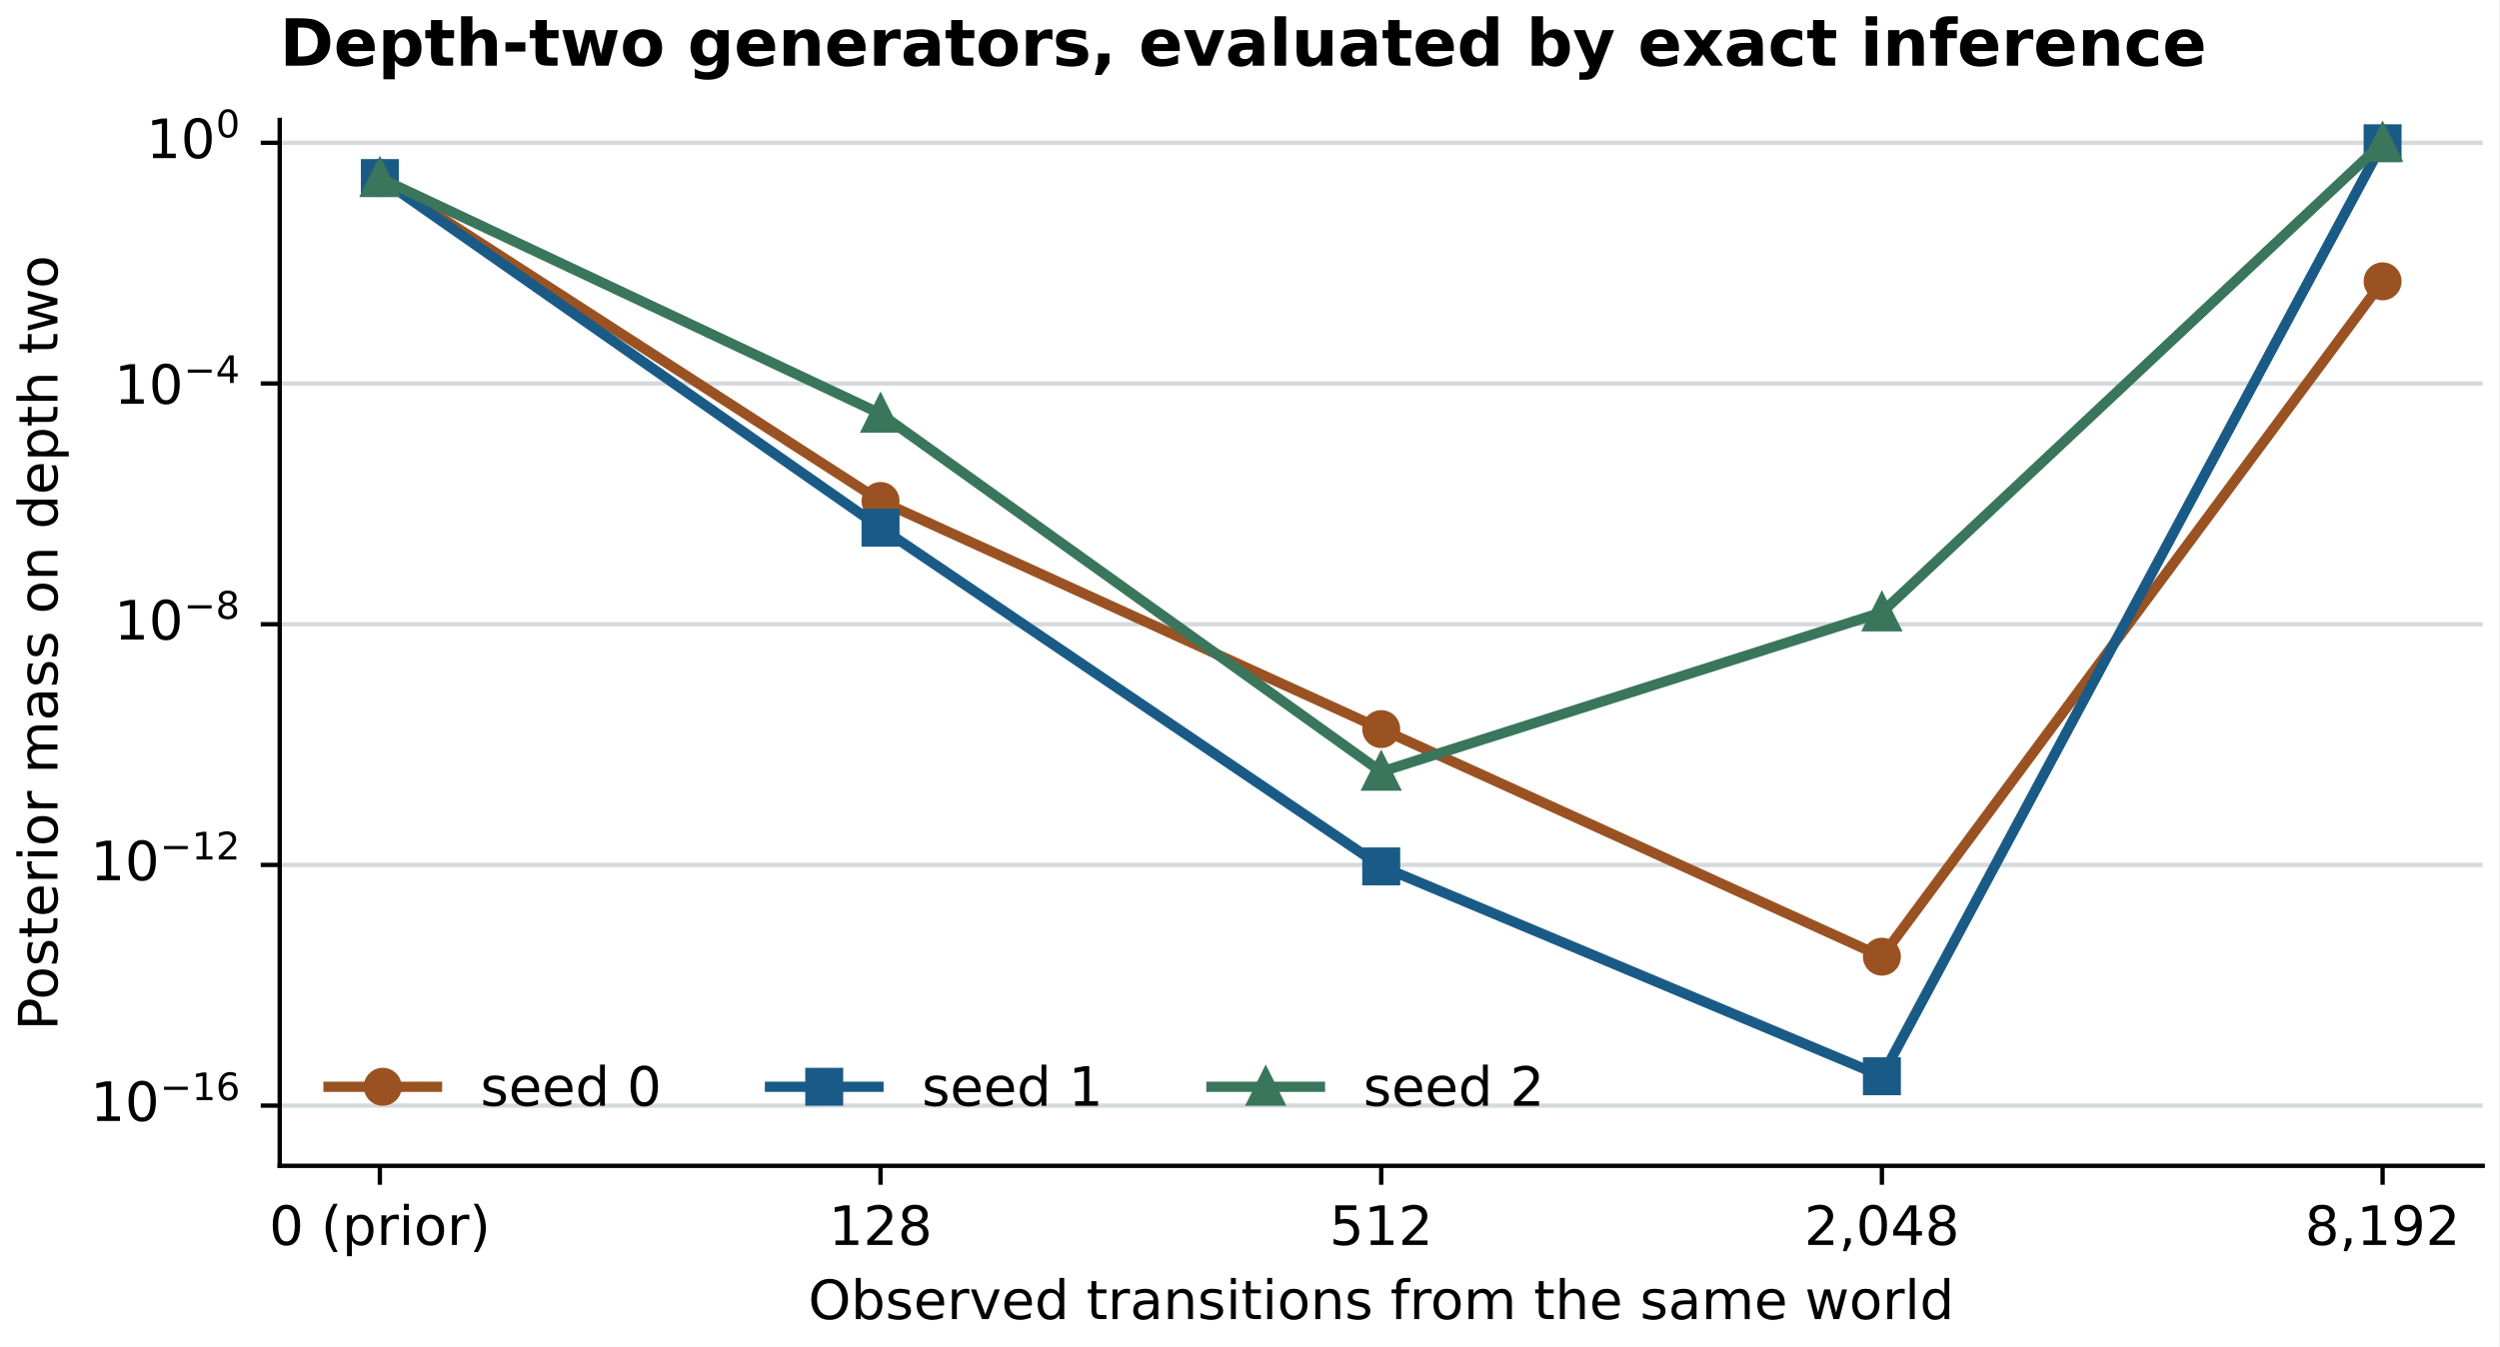
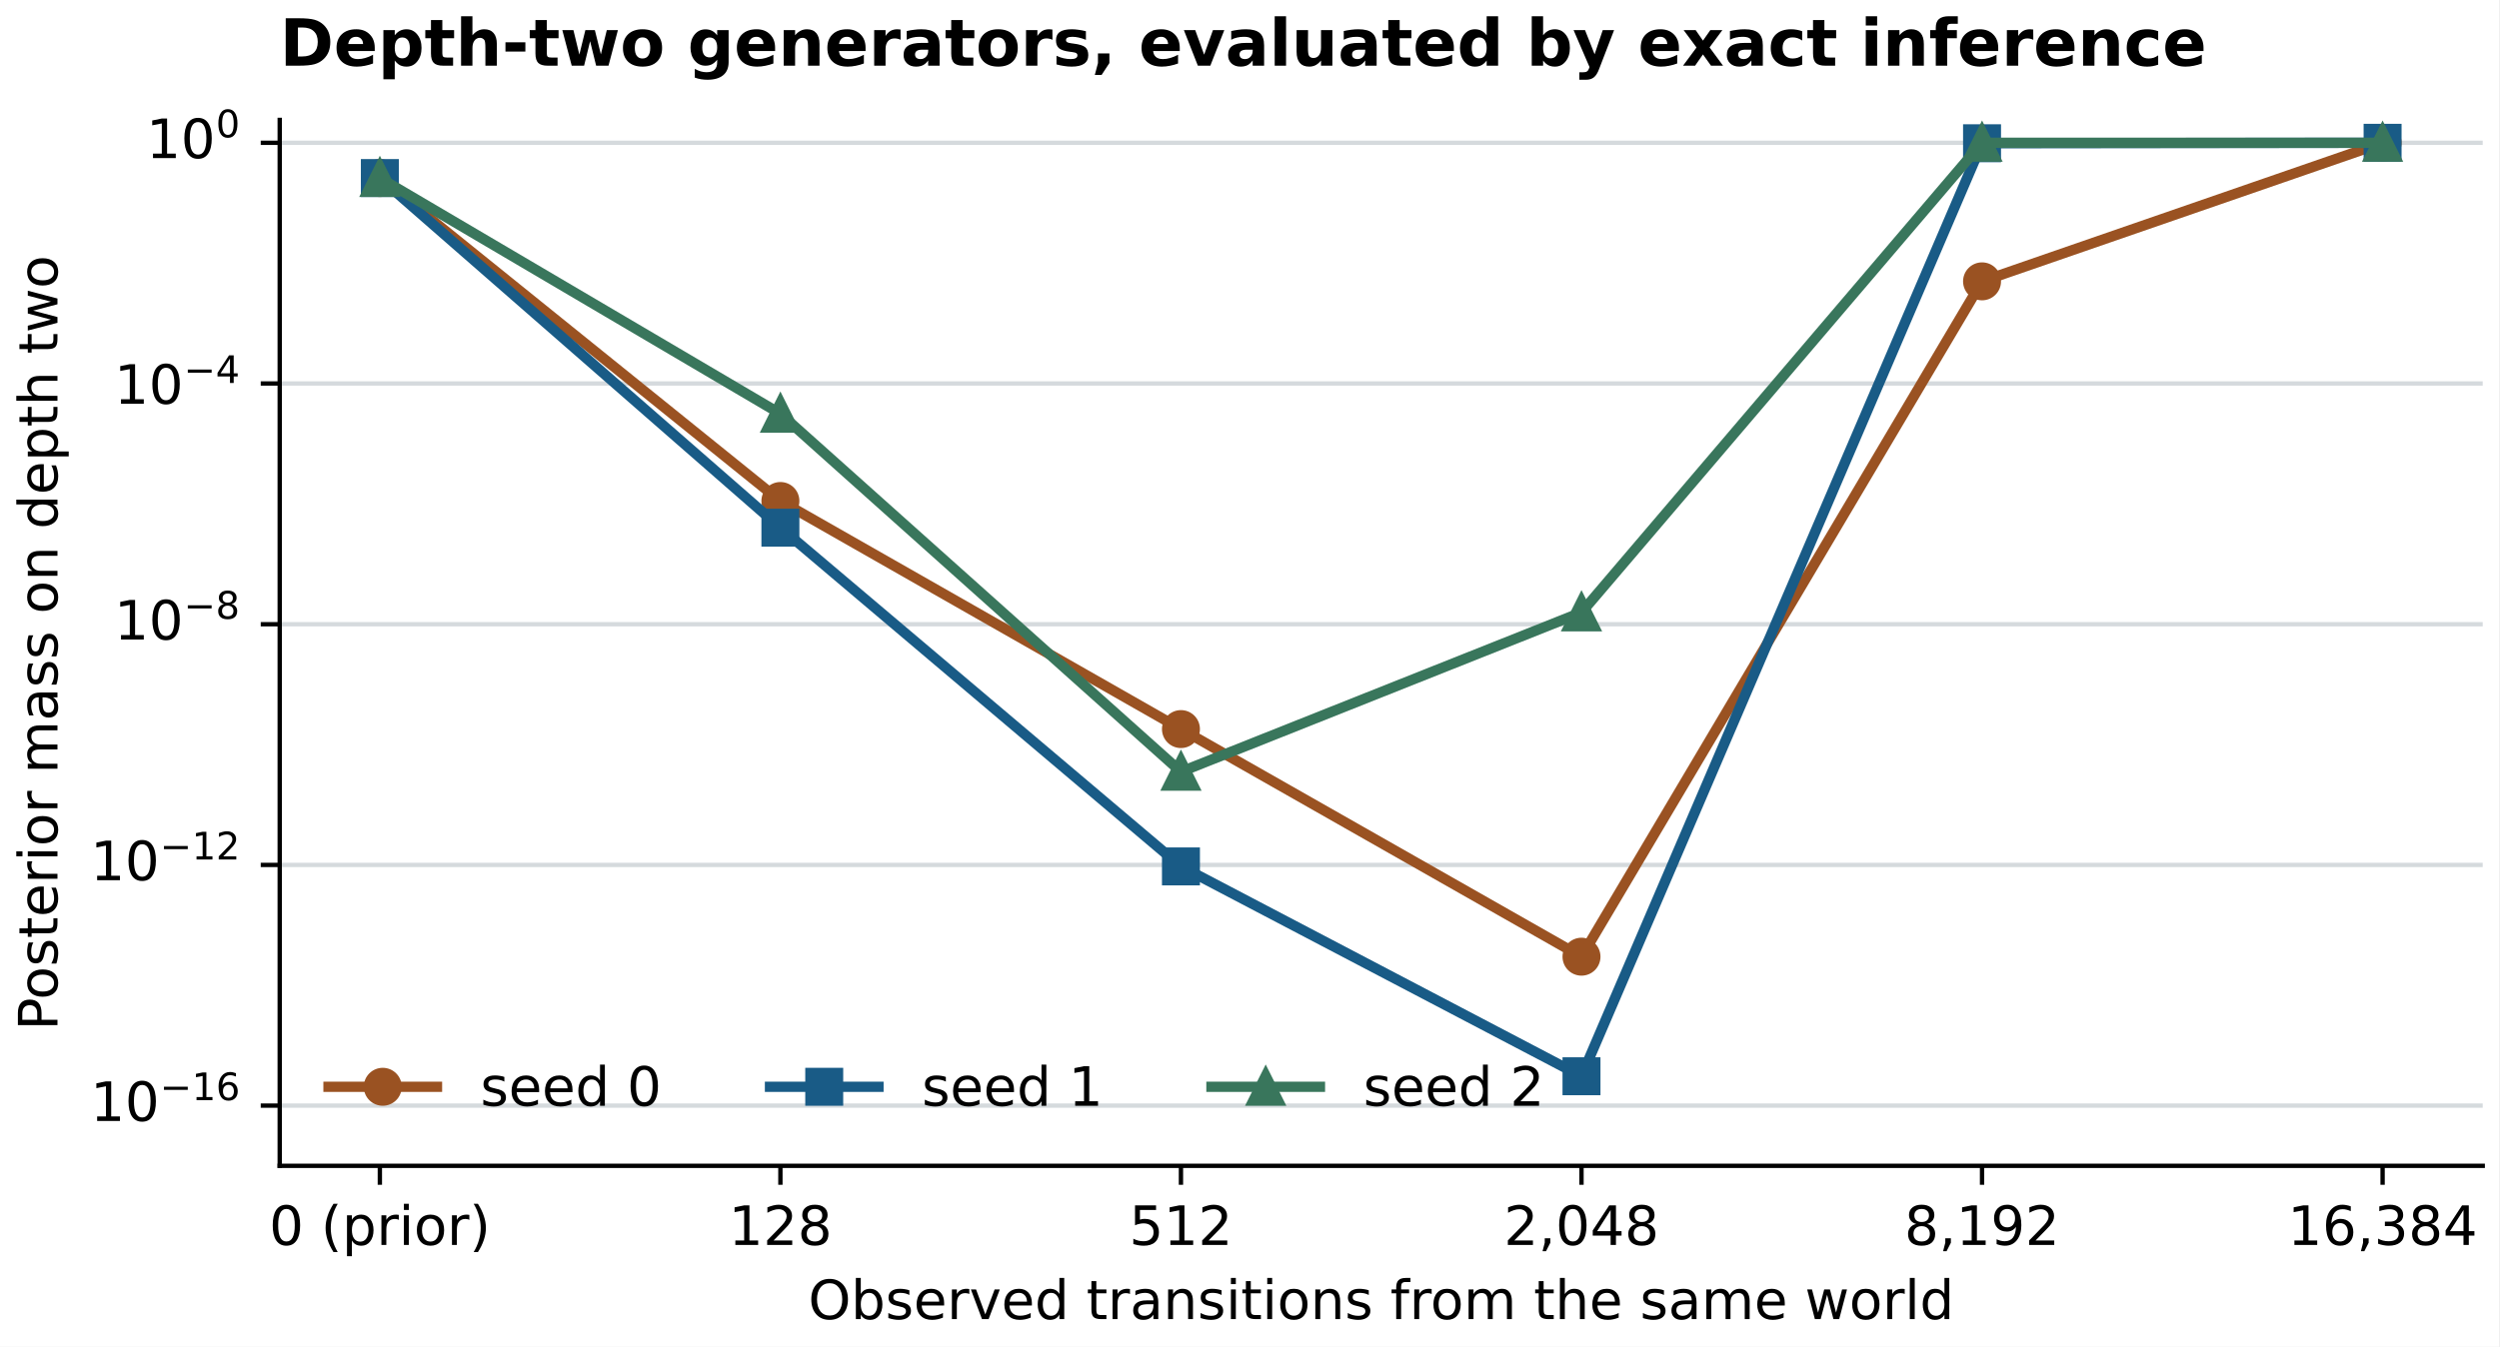
<svg xmlns="http://www.w3.org/2000/svg" xmlns:xlink="http://www.w3.org/1999/xlink" width="460.8pt" height="248.4pt" viewBox="0 0 460.8 248.4" version="1.1">
  <defs>
    <style type="text/css">*{stroke-linejoin: round; stroke-linecap: butt}</style>
  </defs>
  <g id="figure_1">
    <g id="patch_1">
      <path d="M 0 248.4 L 460.8 248.4 L 460.8 0 L 0 0 z " style="fill: #ffffff" />
    </g>
    <g id="axes_1">
      <g id="patch_2">
        <path d="M 51.578 215.044 L 457.8 215.044 L 457.8 22.118 L 51.578 22.118 z " style="fill: #ffffff" />
      </g>
      <g id="matplotlib.axis_1">
        <g id="xtick_1">
          <g id="line2d_1">
            <defs>
              <path id="m254487db24" d="M 0 0 L 0 3.5 " style="stroke: #000000; stroke-width: 0.8" />
            </defs>
            <g>
              <use xlink:href="#m254487db24" x="70.043" y="215.044" style="stroke: #000000; stroke-width: 0.8" />
            </g>
          </g>
          <g id="text_1">
            <text style="font-size: 10px; font-family: 'DejaVu Sans', 'Bitstream Vera Sans', 'Computer Modern Sans Serif', 'Lucida Grande', 'Verdana', 'Geneva', 'Lucid', 'Arial', 'Helvetica', 'Avant Garde', sans-serif; text-anchor: middle" x="70.043" y="229.642" transform="rotate(-0 70.04297 229.6419)">0 (prior)</text>
          </g>
        </g>
        <g id="xtick_2">
          <g id="line2d_2">
            <g>
-               <use xlink:href="#m254487db24" x="162.366" y="215.044" style="stroke: #000000; stroke-width: 0.8" />
+               <use xlink:href="#m254487db24" x="143.901" y="215.044" style="stroke: #000000; stroke-width: 0.8" />
            </g>
          </g>
          <g id="text_2">
-             <text style="font-size: 10px; font-family: 'DejaVu Sans', 'Bitstream Vera Sans', 'Computer Modern Sans Serif', 'Lucida Grande', 'Verdana', 'Geneva', 'Lucid', 'Arial', 'Helvetica', 'Avant Garde', sans-serif; text-anchor: middle" x="162.366" y="229.642" transform="rotate(-0 162.366 229.6419)">128</text>
+             <text style="font-size: 10px; font-family: 'DejaVu Sans', 'Bitstream Vera Sans', 'Computer Modern Sans Serif', 'Lucida Grande', 'Verdana', 'Geneva', 'Lucid', 'Arial', 'Helvetica', 'Avant Garde', sans-serif; text-anchor: middle" x="143.901" y="229.642" transform="rotate(-0 143.9014 229.6419)">128</text>
          </g>
        </g>
        <g id="xtick_3">
          <g id="line2d_3">
            <g>
-               <use xlink:href="#m254487db24" x="254.689" y="215.044" style="stroke: #000000; stroke-width: 0.8" />
+               <use xlink:href="#m254487db24" x="217.76" y="215.044" style="stroke: #000000; stroke-width: 0.8" />
            </g>
          </g>
          <g id="text_3">
-             <text style="font-size: 10px; font-family: 'DejaVu Sans', 'Bitstream Vera Sans', 'Computer Modern Sans Serif', 'Lucida Grande', 'Verdana', 'Geneva', 'Lucid', 'Arial', 'Helvetica', 'Avant Garde', sans-serif; text-anchor: middle" x="254.689" y="229.642" transform="rotate(-0 254.6891 229.6419)">512</text>
+             <text style="font-size: 10px; font-family: 'DejaVu Sans', 'Bitstream Vera Sans', 'Computer Modern Sans Serif', 'Lucida Grande', 'Verdana', 'Geneva', 'Lucid', 'Arial', 'Helvetica', 'Avant Garde', sans-serif; text-anchor: middle" x="217.76" y="229.642" transform="rotate(-0 217.7598 229.6419)">512</text>
          </g>
        </g>
        <g id="xtick_4">
          <g id="line2d_4">
            <g>
-               <use xlink:href="#m254487db24" x="347.012" y="215.044" style="stroke: #000000; stroke-width: 0.8" />
+               <use xlink:href="#m254487db24" x="291.618" y="215.044" style="stroke: #000000; stroke-width: 0.8" />
            </g>
          </g>
          <g id="text_4">
-             <text style="font-size: 10px; font-family: 'DejaVu Sans', 'Bitstream Vera Sans', 'Computer Modern Sans Serif', 'Lucida Grande', 'Verdana', 'Geneva', 'Lucid', 'Arial', 'Helvetica', 'Avant Garde', sans-serif; text-anchor: middle" x="347.012" y="229.642" transform="rotate(-0 347.0121 229.6419)">2,048</text>
+             <text style="font-size: 10px; font-family: 'DejaVu Sans', 'Bitstream Vera Sans', 'Computer Modern Sans Serif', 'Lucida Grande', 'Verdana', 'Geneva', 'Lucid', 'Arial', 'Helvetica', 'Avant Garde', sans-serif; text-anchor: middle" x="291.618" y="229.642" transform="rotate(-0 291.6183 229.6419)">2,048</text>
          </g>
        </g>
        <g id="xtick_5">
          <g id="line2d_5">
            <g>
+               <use xlink:href="#m254487db24" x="365.477" y="215.044" style="stroke: #000000; stroke-width: 0.8" />
+             </g>
+           </g>
+           <g id="text_5">
+             <text style="font-size: 10px; font-family: 'DejaVu Sans', 'Bitstream Vera Sans', 'Computer Modern Sans Serif', 'Lucida Grande', 'Verdana', 'Geneva', 'Lucid', 'Arial', 'Helvetica', 'Avant Garde', sans-serif; text-anchor: middle" x="365.477" y="229.642" transform="rotate(-0 365.4767 229.6419)">8,192</text>
+           </g>
+         </g>
+         <g id="xtick_6">
+           <g id="line2d_6">
+             <g>
              <use xlink:href="#m254487db24" x="439.335" y="215.044" style="stroke: #000000; stroke-width: 0.8" />
            </g>
          </g>
-           <g id="text_5">
-             <text style="font-size: 10px; font-family: 'DejaVu Sans', 'Bitstream Vera Sans', 'Computer Modern Sans Serif', 'Lucida Grande', 'Verdana', 'Geneva', 'Lucid', 'Arial', 'Helvetica', 'Avant Garde', sans-serif; text-anchor: middle" x="439.335" y="229.642" transform="rotate(-0 439.3352 229.6419)">8,192</text>
-           </g>
-         </g>
-         <g id="text_6">
+           <g id="text_6">
+             <text style="font-size: 10px; font-family: 'DejaVu Sans', 'Bitstream Vera Sans', 'Computer Modern Sans Serif', 'Lucida Grande', 'Verdana', 'Geneva', 'Lucid', 'Arial', 'Helvetica', 'Avant Garde', sans-serif; text-anchor: middle" x="439.335" y="229.642" transform="rotate(-0 439.3352 229.6419)">16,384</text>
+           </g>
+         </g>
+         <g id="text_7">
          <text style="font-size: 10px; font-family: 'DejaVu Sans', 'Bitstream Vera Sans', 'Computer Modern Sans Serif', 'Lucida Grande', 'Verdana', 'Geneva', 'Lucid', 'Arial', 'Helvetica', 'Avant Garde', sans-serif; text-anchor: middle" x="254.689" y="243.32" transform="rotate(-0 254.6891 243.3201)">Observed transitions from the same world</text>
        </g>
      </g>
      <g id="matplotlib.axis_2">
        <g id="ytick_1">
-           <g id="line2d_6">
+           <g id="line2d_7">
            <path d="M 51.578 203.943 L 457.8 203.943 " clip-path="url(#pba466a11c1)" style="fill: none; stroke: #d5dadd; stroke-width: 0.8; stroke-linecap: square" />
          </g>
-           <g id="line2d_7">
+           <g id="line2d_8">
            <defs>
              <path id="m744fd2e2fc" d="M 0 0 L -3.5 0 " style="stroke: #000000; stroke-width: 0.8" />
            </defs>
            <g>
              <use xlink:href="#m744fd2e2fc" x="51.578" y="203.943" style="stroke: #000000; stroke-width: 0.8" />
            </g>
          </g>
-           <g id="text_7">
+           <g id="text_8">
            <g transform="translate(16.67836 207.7425)">
              <text>
                <tspan x="0" y="-0.977" style="font-size: 10px; font-family: 'DejaVu Sans'">1</tspan>
                <tspan x="6.362" y="-0.977" style="font-size: 10px; font-family: 'DejaVu Sans'">0</tspan>
                <tspan x="12.82" y="-4.805" style="font-size: 7px; font-family: 'DejaVu Sans'">−</tspan>
                <tspan x="18.686" y="-4.805" style="font-size: 7px; font-family: 'DejaVu Sans'">1</tspan>
                <tspan x="23.139" y="-4.805" style="font-size: 7px; font-family: 'DejaVu Sans'">6</tspan>
              </text>
            </g>
          </g>
        </g>
        <g id="ytick_2">
-           <g id="line2d_8">
+           <g id="line2d_9">
            <path d="M 51.578 159.542 L 457.8 159.542 " clip-path="url(#pba466a11c1)" style="fill: none; stroke: #d5dadd; stroke-width: 0.8; stroke-linecap: square" />
          </g>
-           <g id="line2d_9">
+           <g id="line2d_10">
            <g>
              <use xlink:href="#m744fd2e2fc" x="51.578" y="159.542" style="stroke: #000000; stroke-width: 0.8" />
            </g>
          </g>
-           <g id="text_8">
+           <g id="text_9">
            <g transform="translate(16.67836 163.3413)">
              <text>
                <tspan x="0" y="-0.977" style="font-size: 10px; font-family: 'DejaVu Sans'">1</tspan>
                <tspan x="6.362" y="-0.977" style="font-size: 10px; font-family: 'DejaVu Sans'">0</tspan>
                <tspan x="12.82" y="-4.805" style="font-size: 7px; font-family: 'DejaVu Sans'">−</tspan>
                <tspan x="18.686" y="-4.805" style="font-size: 7px; font-family: 'DejaVu Sans'">1</tspan>
                <tspan x="23.139" y="-4.805" style="font-size: 7px; font-family: 'DejaVu Sans'">2</tspan>
              </text>
            </g>
          </g>
        </g>
        <g id="ytick_3">
-           <g id="line2d_10">
+           <g id="line2d_11">
            <path d="M 51.578 115.141 L 457.8 115.141 " clip-path="url(#pba466a11c1)" style="fill: none; stroke: #d5dadd; stroke-width: 0.8; stroke-linecap: square" />
          </g>
-           <g id="line2d_11">
+           <g id="line2d_12">
            <g>
              <use xlink:href="#m744fd2e2fc" x="51.578" y="115.141" style="stroke: #000000; stroke-width: 0.8" />
            </g>
          </g>
-           <g id="text_9">
+           <g id="text_10">
            <g transform="translate(21.07837 118.9402)">
              <text>
                <tspan x="0" y="-0.977" style="font-size: 10px; font-family: 'DejaVu Sans'">1</tspan>
                <tspan x="6.362" y="-0.977" style="font-size: 10px; font-family: 'DejaVu Sans'">0</tspan>
                <tspan x="12.82" y="-4.805" style="font-size: 7px; font-family: 'DejaVu Sans'">−</tspan>
                <tspan x="18.686" y="-4.805" style="font-size: 7px; font-family: 'DejaVu Sans'">8</tspan>
              </text>
            </g>
          </g>
        </g>
        <g id="ytick_4">
-           <g id="line2d_12">
+           <g id="line2d_13">
            <path d="M 51.578 70.74 L 457.8 70.74 " clip-path="url(#pba466a11c1)" style="fill: none; stroke: #d5dadd; stroke-width: 0.8; stroke-linecap: square" />
          </g>
-           <g id="line2d_13">
+           <g id="line2d_14">
            <g>
              <use xlink:href="#m744fd2e2fc" x="51.578" y="70.74" style="stroke: #000000; stroke-width: 0.8" />
            </g>
          </g>
-           <g id="text_10">
+           <g id="text_11">
            <g transform="translate(21.07837 74.53914)">
              <text>
                <tspan x="0" y="-0.064" style="font-size: 10px; font-family: 'DejaVu Sans'">1</tspan>
                <tspan x="6.362" y="-0.064" style="font-size: 10px; font-family: 'DejaVu Sans'">0</tspan>
                <tspan x="12.82" y="-3.892" style="font-size: 7px; font-family: 'DejaVu Sans'">−</tspan>
                <tspan x="18.686" y="-3.892" style="font-size: 7px; font-family: 'DejaVu Sans'">4</tspan>
              </text>
            </g>
          </g>
        </g>
        <g id="ytick_5">
-           <g id="line2d_14">
+           <g id="line2d_15">
            <path d="M 51.578 26.339 L 457.8 26.339 " clip-path="url(#pba466a11c1)" style="fill: none; stroke: #d5dadd; stroke-width: 0.8; stroke-linecap: square" />
          </g>
-           <g id="line2d_15">
+           <g id="line2d_16">
            <g>
              <use xlink:href="#m744fd2e2fc" x="51.578" y="26.339" style="stroke: #000000; stroke-width: 0.8" />
            </g>
          </g>
-           <g id="text_11">
+           <g id="text_12">
            <g transform="translate(26.97837 30.13803)">
              <text>
                <tspan x="0" y="-0.977" style="font-size: 10px; font-family: 'DejaVu Sans'">1</tspan>
                <tspan x="6.362" y="-0.977" style="font-size: 10px; font-family: 'DejaVu Sans'">0</tspan>
                <tspan x="12.82" y="-4.805" style="font-size: 7px; font-family: 'DejaVu Sans'">0</tspan>
              </text>
            </g>
          </g>
        </g>
-         <g id="text_12">
+         <g id="text_13">
          <text style="font-size: 10px; font-family: 'DejaVu Sans', 'Bitstream Vera Sans', 'Computer Modern Sans Serif', 'Lucida Grande', 'Verdana', 'Geneva', 'Lucid', 'Arial', 'Helvetica', 'Avant Garde', sans-serif; text-anchor: middle" x="10.599" y="118.581" transform="rotate(-90 10.59868 118.5809)">Posterior mass on depth two</text>
        </g>
      </g>
-       <g id="line2d_16">
-         <path d="M 70.043 32.841 L 162.366 92.411 L 254.689 134.484 L 347.012 176.468 L 439.335 51.896 " clip-path="url(#pba466a11c1)" style="fill: none; stroke: #9a5222; stroke-width: 1.9; stroke-linecap: square" />
+       <g id="line2d_17">
+         <path d="M 70.043 32.841 L 143.901 92.411 L 217.76 134.484 L 291.618 176.468 L 365.477 51.896 L 439.335 26.339 " clip-path="url(#pba466a11c1)" style="fill: none; stroke: #9a5222; stroke-width: 1.9; stroke-linecap: square" />
        <defs>
          <path id="m5e3d003543" d="M 0 3 C 0.796 3 1.559 2.684 2.121 2.121 C 2.684 1.559 3 0.796 3 0 C 3 -0.796 2.684 -1.559 2.121 -2.121 C 1.559 -2.684 0.796 -3 0 -3 C -0.796 -3 -1.559 -2.684 -2.121 -2.121 C -2.684 -1.559 -3 -0.796 -3 0 C -3 0.796 -2.684 1.559 -2.121 2.121 C -1.559 2.684 -0.796 3 0 3 z " style="stroke: #9a5222" />
        </defs>
        <g clip-path="url(#pba466a11c1)">
          <use xlink:href="#m5e3d003543" x="70.043" y="32.841" style="fill: #9a5222; stroke: #9a5222" />
-           <use xlink:href="#m5e3d003543" x="162.366" y="92.411" style="fill: #9a5222; stroke: #9a5222" />
-           <use xlink:href="#m5e3d003543" x="254.689" y="134.484" style="fill: #9a5222; stroke: #9a5222" />
-           <use xlink:href="#m5e3d003543" x="347.012" y="176.468" style="fill: #9a5222; stroke: #9a5222" />
-           <use xlink:href="#m5e3d003543" x="439.335" y="51.896" style="fill: #9a5222; stroke: #9a5222" />
-         </g>
-       </g>
-       <g id="line2d_17">
-         <path d="M 70.043 32.841 L 162.366 97.335 L 254.689 159.815 L 347.012 198.523 L 439.335 26.422 " clip-path="url(#pba466a11c1)" style="fill: none; stroke: #195b86; stroke-width: 1.9; stroke-linecap: square" />
+           <use xlink:href="#m5e3d003543" x="143.901" y="92.411" style="fill: #9a5222; stroke: #9a5222" />
+           <use xlink:href="#m5e3d003543" x="217.76" y="134.484" style="fill: #9a5222; stroke: #9a5222" />
+           <use xlink:href="#m5e3d003543" x="291.618" y="176.468" style="fill: #9a5222; stroke: #9a5222" />
+           <use xlink:href="#m5e3d003543" x="365.477" y="51.896" style="fill: #9a5222; stroke: #9a5222" />
+           <use xlink:href="#m5e3d003543" x="439.335" y="26.339" style="fill: #9a5222; stroke: #9a5222" />
+         </g>
+       </g>
+       <g id="line2d_18">
+         <path d="M 70.043 32.841 L 143.901 97.335 L 217.76 159.815 L 291.618 198.523 L 365.477 26.422 L 439.335 26.339 " clip-path="url(#pba466a11c1)" style="fill: none; stroke: #195b86; stroke-width: 1.9; stroke-linecap: square" />
        <defs>
          <path id="m2fbaf6986f" d="M -3 3 L 3 3 L 3 -3 L -3 -3 z " style="stroke: #195b86; stroke-linejoin: miter" />
        </defs>
        <g clip-path="url(#pba466a11c1)">
          <use xlink:href="#m2fbaf6986f" x="70.043" y="32.841" style="fill: #195b86; stroke: #195b86; stroke-linejoin: miter" />
-           <use xlink:href="#m2fbaf6986f" x="162.366" y="97.335" style="fill: #195b86; stroke: #195b86; stroke-linejoin: miter" />
-           <use xlink:href="#m2fbaf6986f" x="254.689" y="159.815" style="fill: #195b86; stroke: #195b86; stroke-linejoin: miter" />
-           <use xlink:href="#m2fbaf6986f" x="347.012" y="198.523" style="fill: #195b86; stroke: #195b86; stroke-linejoin: miter" />
-           <use xlink:href="#m2fbaf6986f" x="439.335" y="26.422" style="fill: #195b86; stroke: #195b86; stroke-linejoin: miter" />
-         </g>
-       </g>
-       <g id="line2d_18">
-         <path d="M 70.043 32.841 L 162.366 76.323 L 254.689 142.359 L 347.012 112.961 L 439.335 26.339 " clip-path="url(#pba466a11c1)" style="fill: none; stroke: #39765c; stroke-width: 1.9; stroke-linecap: square" />
+           <use xlink:href="#m2fbaf6986f" x="143.901" y="97.335" style="fill: #195b86; stroke: #195b86; stroke-linejoin: miter" />
+           <use xlink:href="#m2fbaf6986f" x="217.76" y="159.815" style="fill: #195b86; stroke: #195b86; stroke-linejoin: miter" />
+           <use xlink:href="#m2fbaf6986f" x="291.618" y="198.523" style="fill: #195b86; stroke: #195b86; stroke-linejoin: miter" />
+           <use xlink:href="#m2fbaf6986f" x="365.477" y="26.422" style="fill: #195b86; stroke: #195b86; stroke-linejoin: miter" />
+           <use xlink:href="#m2fbaf6986f" x="439.335" y="26.339" style="fill: #195b86; stroke: #195b86; stroke-linejoin: miter" />
+         </g>
+       </g>
+       <g id="line2d_19">
+         <path d="M 70.043 32.841 L 143.901 76.323 L 217.76 142.359 L 291.618 112.961 L 365.477 26.339 L 439.335 26.339 " clip-path="url(#pba466a11c1)" style="fill: none; stroke: #39765c; stroke-width: 1.9; stroke-linecap: square" />
        <defs>
          <path id="mf8d7d9f95d" d="M 0 -3 L -3 3 L 3 3 z " style="stroke: #39765c; stroke-linejoin: miter" />
        </defs>
        <g clip-path="url(#pba466a11c1)">
          <use xlink:href="#mf8d7d9f95d" x="70.043" y="32.841" style="fill: #39765c; stroke: #39765c; stroke-linejoin: miter" />
-           <use xlink:href="#mf8d7d9f95d" x="162.366" y="76.323" style="fill: #39765c; stroke: #39765c; stroke-linejoin: miter" />
-           <use xlink:href="#mf8d7d9f95d" x="254.689" y="142.359" style="fill: #39765c; stroke: #39765c; stroke-linejoin: miter" />
-           <use xlink:href="#mf8d7d9f95d" x="347.012" y="112.961" style="fill: #39765c; stroke: #39765c; stroke-linejoin: miter" />
+           <use xlink:href="#mf8d7d9f95d" x="143.901" y="76.323" style="fill: #39765c; stroke: #39765c; stroke-linejoin: miter" />
+           <use xlink:href="#mf8d7d9f95d" x="217.76" y="142.359" style="fill: #39765c; stroke: #39765c; stroke-linejoin: miter" />
+           <use xlink:href="#mf8d7d9f95d" x="291.618" y="112.961" style="fill: #39765c; stroke: #39765c; stroke-linejoin: miter" />
+           <use xlink:href="#mf8d7d9f95d" x="365.477" y="26.339" style="fill: #39765c; stroke: #39765c; stroke-linejoin: miter" />
          <use xlink:href="#mf8d7d9f95d" x="439.335" y="26.339" style="fill: #39765c; stroke: #39765c; stroke-linejoin: miter" />
        </g>
      </g>
      <g id="patch_3">
        <path d="M 51.578 215.044 L 51.578 22.118 " style="fill: none; stroke: #000000; stroke-width: 0.8; stroke-linejoin: miter; stroke-linecap: square" />
      </g>
      <g id="patch_4">
        <path d="M 51.578 215.044 L 457.8 215.044 " style="fill: none; stroke: #000000; stroke-width: 0.8; stroke-linejoin: miter; stroke-linecap: square" />
      </g>
-       <g id="text_13">
+       <g id="text_14">
        <text style="font-weight: 600; font-size: 12px; font-family: 'DejaVu Sans', 'Bitstream Vera Sans', 'Computer Modern Sans Serif', 'Lucida Grande', 'Verdana', 'Geneva', 'Lucid', 'Arial', 'Helvetica', 'Avant Garde', sans-serif; text-anchor: start" x="51.578" y="12.118" transform="rotate(-0 51.57836 12.11837)">Depth-two generators, evaluated by exact inference</text>
      </g>
      <g id="legend_1">
-         <g id="line2d_19">
+         <g id="line2d_20">
          <path d="M 60.578 200.464 L 70.578 200.464 L 80.578 200.464 " style="fill: none; stroke: #9a5222; stroke-width: 1.9; stroke-linecap: square" />
          <g>
            <use xlink:href="#m5e3d003543" x="70.578" y="200.464" style="fill: #9a5222; stroke: #9a5222" />
          </g>
        </g>
-         <g id="text_14">
+         <g id="text_15">
          <text style="font-size: 10px; font-family: 'DejaVu Sans', 'Bitstream Vera Sans', 'Computer Modern Sans Serif', 'Lucida Grande', 'Verdana', 'Geneva', 'Lucid', 'Arial', 'Helvetica', 'Avant Garde', sans-serif; text-anchor: start" x="88.578" y="203.964" transform="rotate(-0 88.57837 203.9638)">seed 0</text>
        </g>
-         <g id="line2d_20">
+         <g id="line2d_21">
          <path d="M 141.983 200.464 L 151.983 200.464 L 161.983 200.464 " style="fill: none; stroke: #195b86; stroke-width: 1.9; stroke-linecap: square" />
          <g>
            <use xlink:href="#m2fbaf6986f" x="151.983" y="200.464" style="fill: #195b86; stroke: #195b86; stroke-linejoin: miter" />
          </g>
        </g>
-         <g id="text_15">
+         <g id="text_16">
          <text style="font-size: 10px; font-family: 'DejaVu Sans', 'Bitstream Vera Sans', 'Computer Modern Sans Serif', 'Lucida Grande', 'Verdana', 'Geneva', 'Lucid', 'Arial', 'Helvetica', 'Avant Garde', sans-serif; text-anchor: start" x="169.983" y="203.964" transform="rotate(-0 169.9831 203.9638)">seed 1</text>
        </g>
-         <g id="line2d_21">
+         <g id="line2d_22">
          <path d="M 223.388 200.464 L 233.388 200.464 L 243.388 200.464 " style="fill: none; stroke: #39765c; stroke-width: 1.9; stroke-linecap: square" />
          <g>
            <use xlink:href="#mf8d7d9f95d" x="233.388" y="200.464" style="fill: #39765c; stroke: #39765c; stroke-linejoin: miter" />
          </g>
        </g>
-         <g id="text_16">
+         <g id="text_17">
          <text style="font-size: 10px; font-family: 'DejaVu Sans', 'Bitstream Vera Sans', 'Computer Modern Sans Serif', 'Lucida Grande', 'Verdana', 'Geneva', 'Lucid', 'Arial', 'Helvetica', 'Avant Garde', sans-serif; text-anchor: start" x="251.388" y="203.964" transform="rotate(-0 251.3877 203.9638)">seed 2</text>
        </g>
      </g>
    </g>
  </g>
  <defs>
    <clipPath id="pba466a11c1">
      <rect x="51.578" y="22.118" width="406.221" height="192.925" />
    </clipPath>
  </defs>
</svg>
